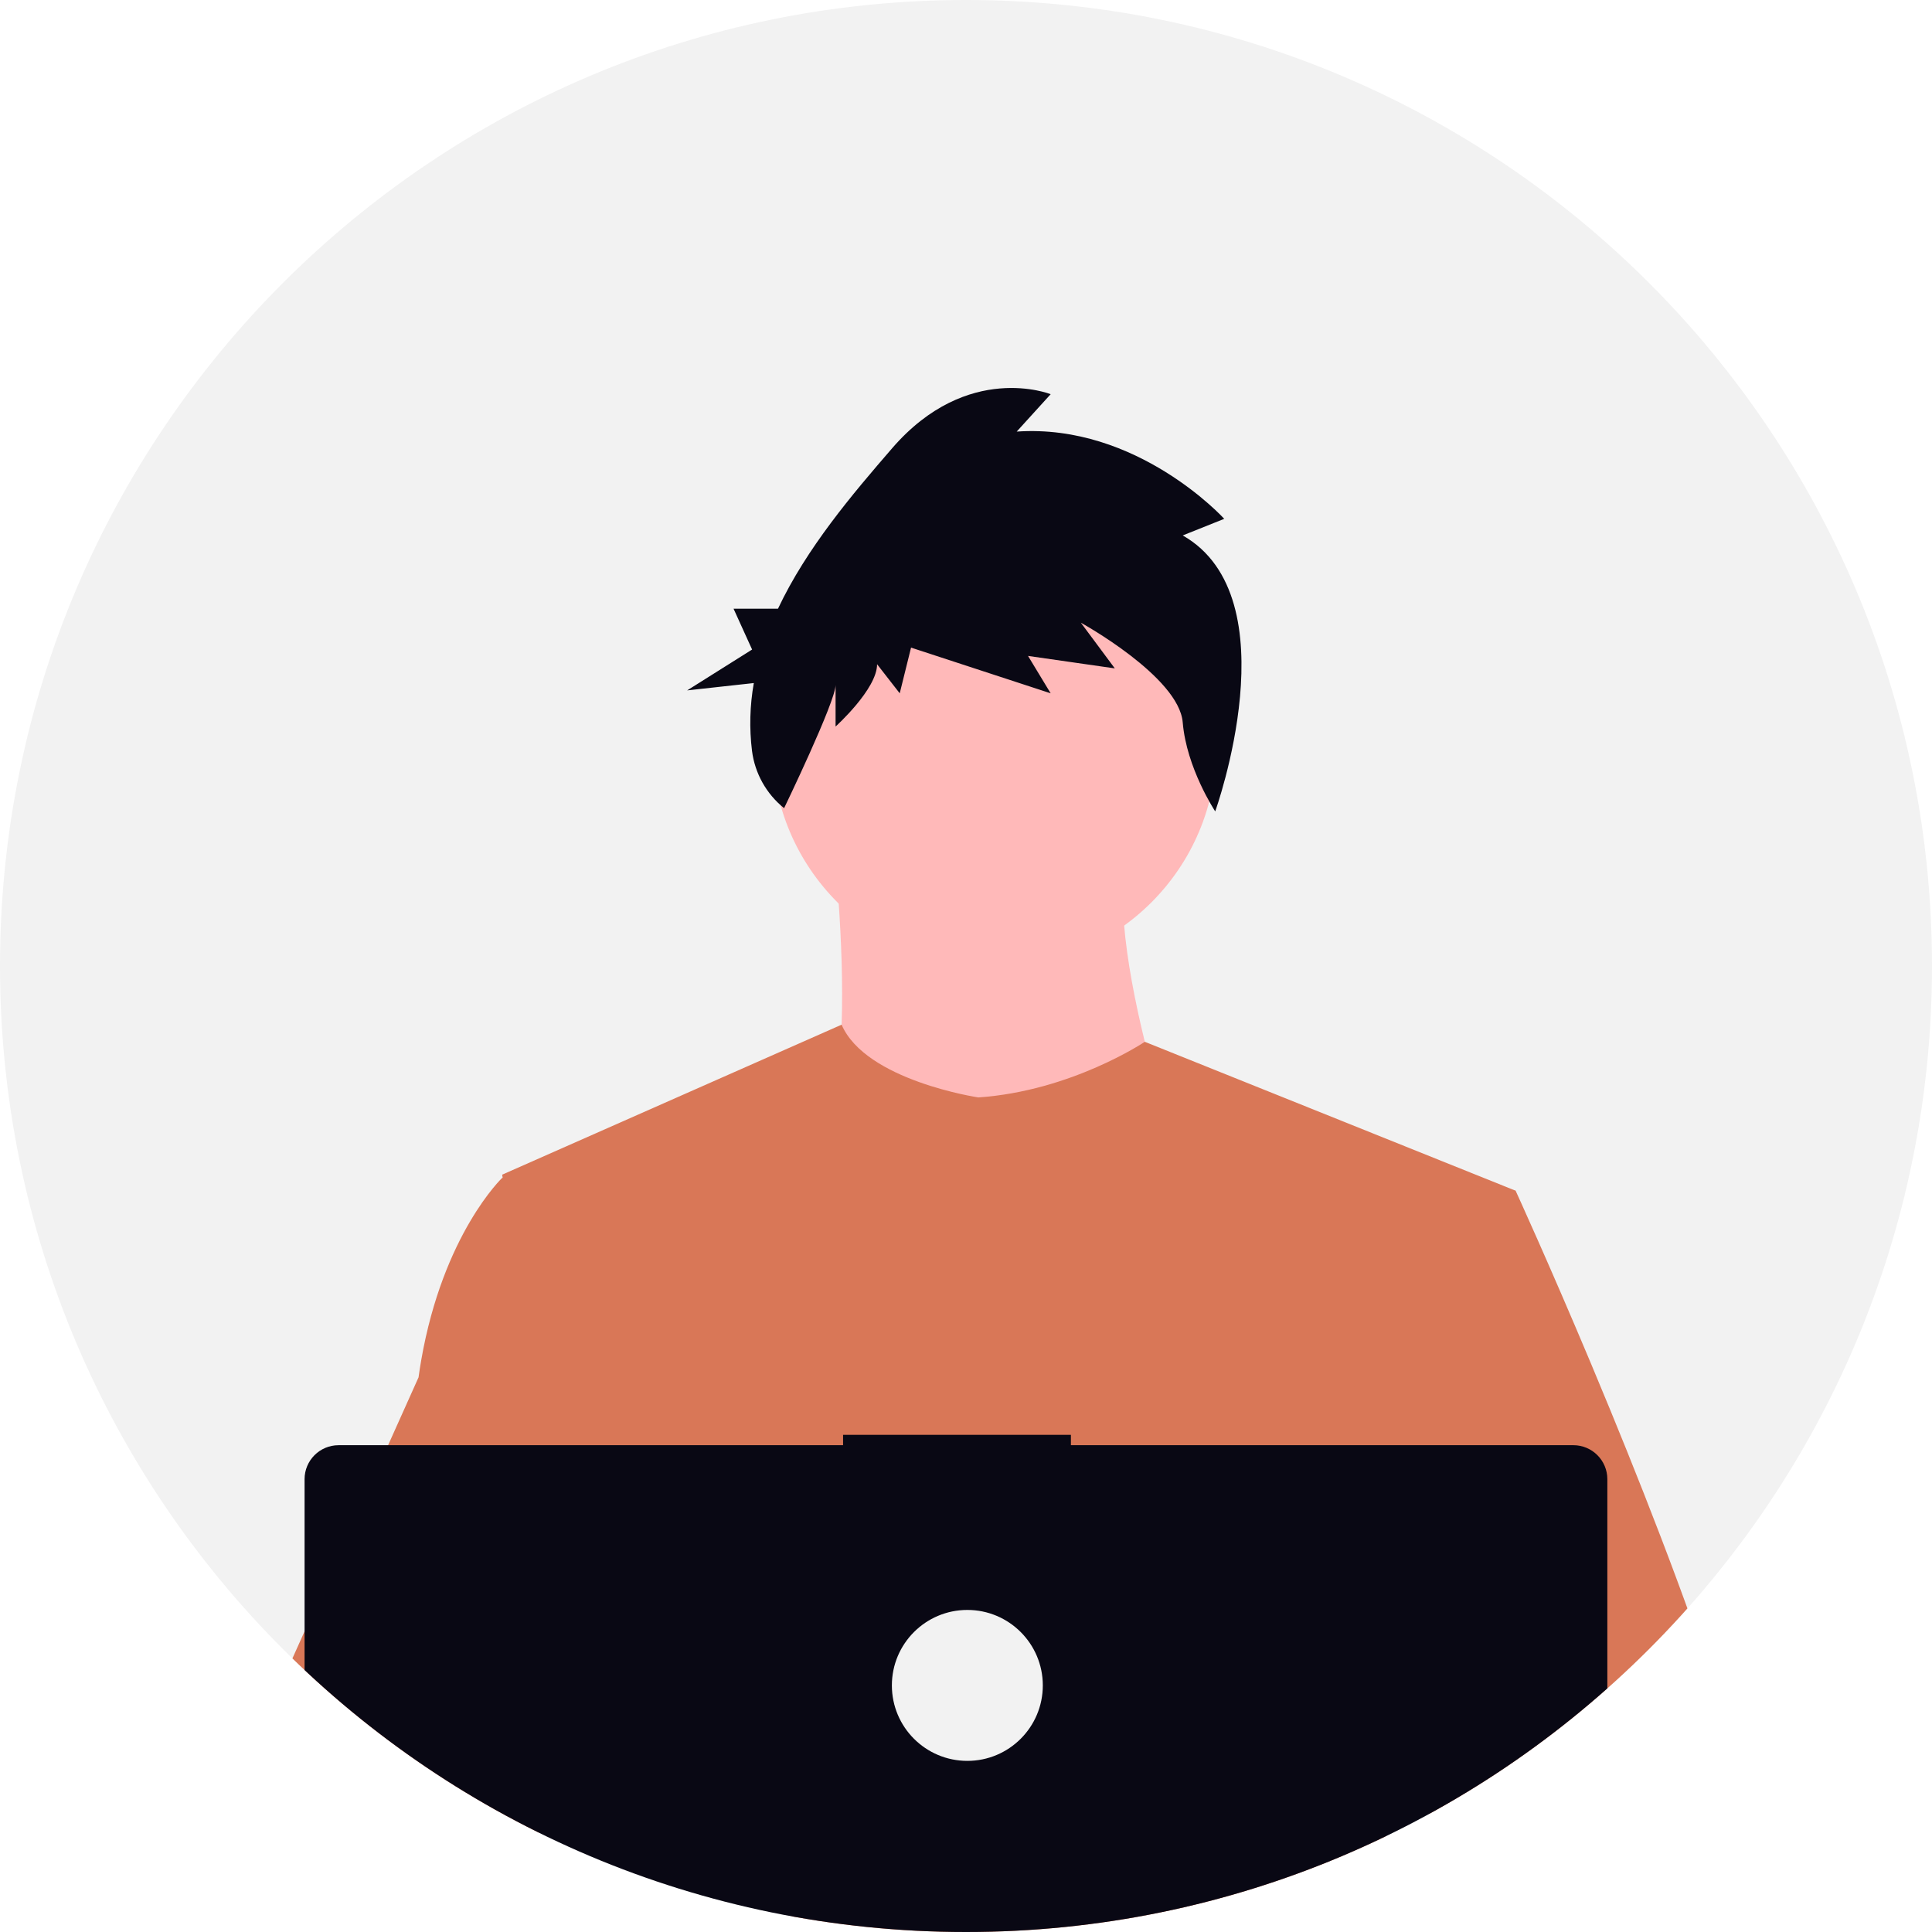
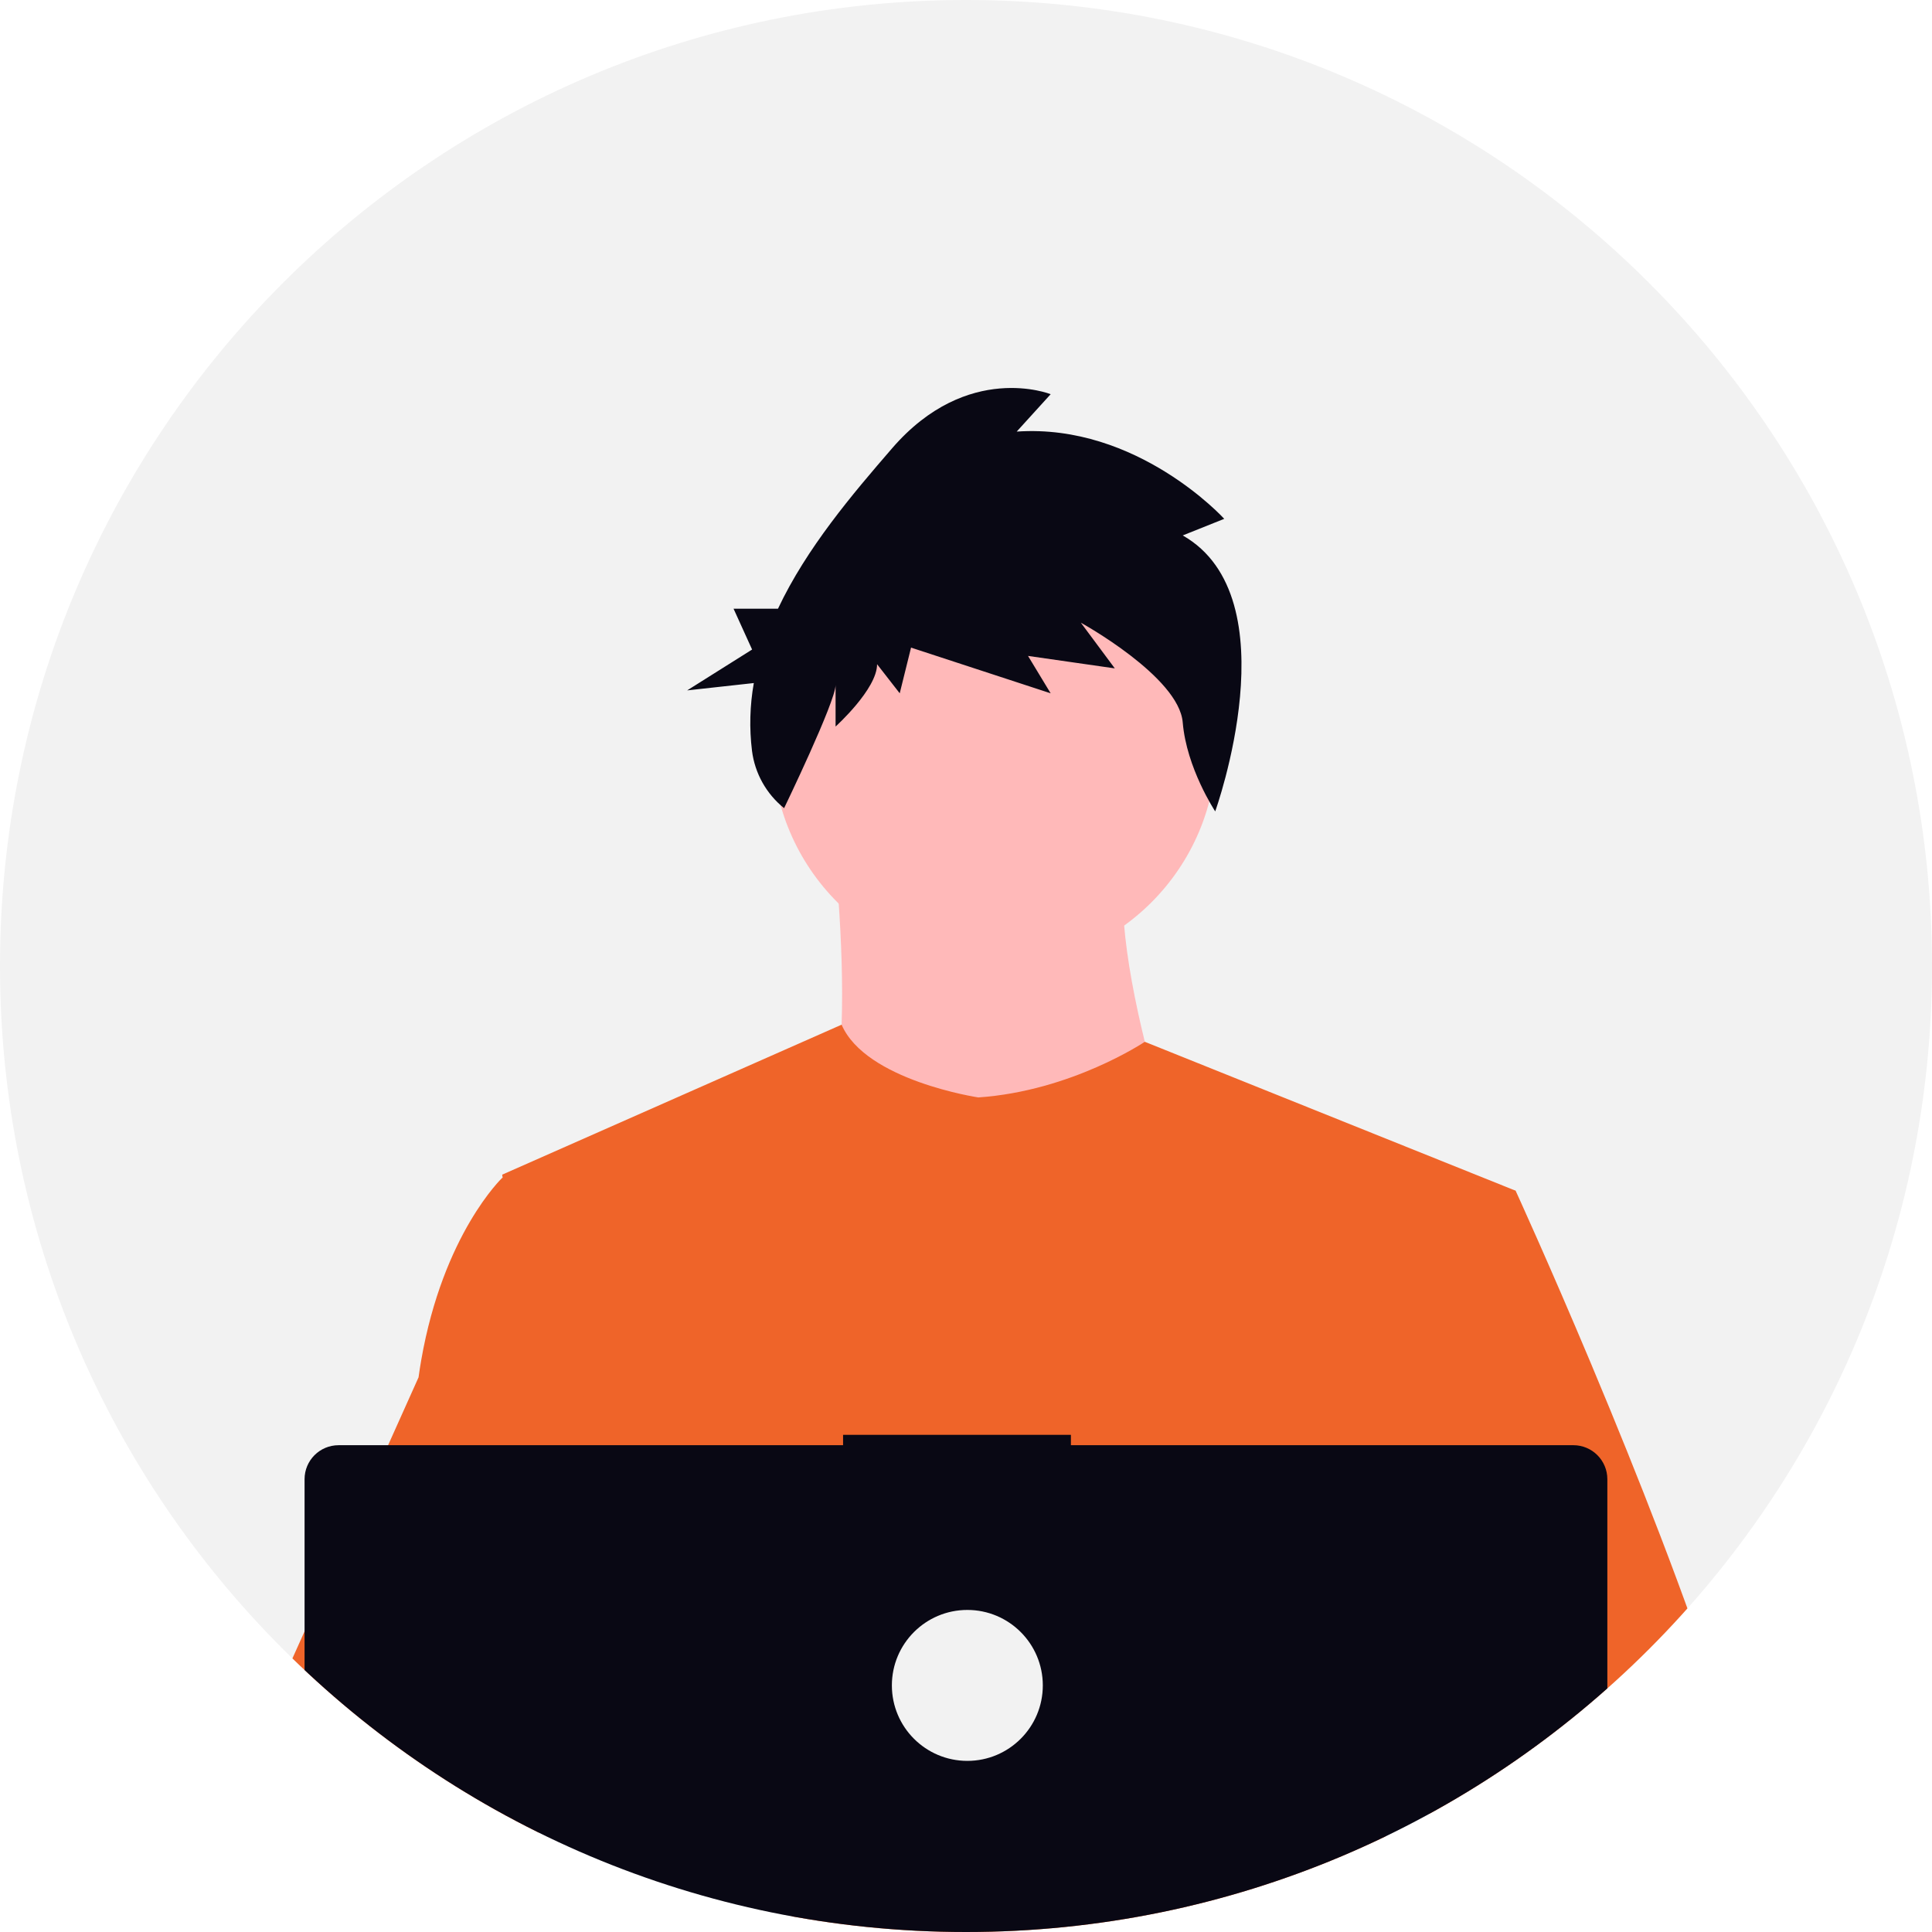
<svg xmlns="http://www.w3.org/2000/svg" width="640" height="640" viewBox="0 0 640 640" role="img" artist="Katerina Limpitsouni" source="https://undraw.co/">
  <defs>
    <clipPath id="a-76">
      <circle cx="320" cy="320" r="320" transform="translate(626 151)" fill="none" stroke="#707070" stroke-width="1" />
    </clipPath>
  </defs>
  <g transform="translate(-626 -151)">
    <circle cx="320" cy="320" r="320" transform="translate(626 151)" fill="#f2f2f2" />
    <g clip-path="url(#a-76)">
      <path d="M581.722,260.562S595.577,365,574.262,376.728s126.823,12.789,126.823,12.789-33.038-90.588-18.118-118.3Z" transform="translate(318.813 155.394)" fill="#ffb9b9" />
      <circle cx="73.536" cy="73.536" r="73.536" transform="translate(881.887 324.39)" fill="#ffb9b9" />
-       <path d="M809.257,390.045l-12.32,56.1-26.05,118.69-.78,6.5-8.99,75.25-5.98,49.99-4.01,33.58c-24.38,12.53-42.05,21.18-42.05,21.18s-1.52-7.62-3.97-17.37c-17.11,5.13-48.77,13.64-75.6,15.34,9.77,10.89-141.12-266.12-146.91-303.16-4.66-29.81-8.16-55-8.9-60.36-.1-.7-.15-1.06-.15-1.06l112.43-49.68c7.99,18.53,45.3,24.1,45.3,24.1,30.91-2.13,55.14-18.43,55.14-18.43Z" transform="translate(318.813 155.394)" fill="#d97757" />
+       <path d="M809.257,390.045l-12.32,56.1-26.05,118.69-.78,6.5-8.99,75.25-5.98,49.99-4.01,33.58c-24.38,12.53-42.05,21.18-42.05,21.18s-1.52-7.62-3.97-17.37c-17.11,5.13-48.77,13.64-75.6,15.34,9.77,10.89-141.12-266.12-146.91-303.16-4.66-29.81-8.16-55-8.9-60.36-.1-.7-.15-1.06-.15-1.06l112.43-49.68c7.99,18.53,45.3,24.1,45.3,24.1,30.91-2.13,55.14-18.43,55.14-18.43Z" transform="translate(318.813 155.394)" fill="#ef6429" />
      <path d="M720.129,154.235l13.749-5.5s-28.749-31.651-68.747-28.9l11.25-12.385s-27.5-11.009-52.5,17.89c-13.141,15.191-28.346,33.048-37.825,53.163H571.33l6.146,13.532-21.509,13.532,22.077-2.431a75.616,75.616,0,0,0-.6,22.445,29.041,29.041,0,0,0,10.634,19h0s17.052-35.3,17.052-40.8v13.761S618.88,205.157,618.88,196.9l7.5,9.633,3.75-15.137,46.248,15.137-7.5-12.385,28.749,4.128-11.25-15.137s32.5,17.89,33.749,33.027,10.762,29.481,10.762,29.481S756.378,174.877,720.129,154.235Z" transform="translate(297.666 174.133)" fill="#090814" />
-       <path d="M889.187,647.955c-7.49,8.12-26.05,20.35-48.55,33.59-8.37,4.92-17.28,9.99-26.37,15.03-21.69,12.03-44.4,23.95-63.14,33.58-24.38,12.53-42.05,21.18-42.05,21.18s-1.52-7.62-3.97-17.37c-3.28-13.05-8.22-29.92-13.37-37.39-.18-.26-.36-.5-.54-.74-1.5-1.97-3.01-3.12-4.5-3.12l74.42-46.13,32.16-19.94-23.17-55.31-29.06-69.38,17.54-55.81,17.63-56.1h33.04s10.94,23.88,24.93,57.18c2.09,4.98,4.25,10.17,6.45,15.53C869.417,532.755,905.3,630.5,889.187,647.955Z" transform="translate(318.813 155.394)" fill="#d97757" />
-       <path d="M556.677,695.915a47.792,47.792,0,0,0-8.1.66c-22.99,3.95-29.77,24.76-31.7,38.7a71.847,71.847,0,0,0-.7,12.86l-20.31-15.62-7.4-5.69c-17.81-6.21-33.68-17.24-47.44-30.25a238.478,238.478,0,0,1-31.95-37.89,334.144,334.144,0,0,1-24.72-42.4,31.184,31.184,0,0,1-.43-26.45l25.15-56.05,36.76-81.92q.4-2.925.89-5.72c7.29-41.8,26.82-60.36,26.82-60.36h14.92l9.98,60.36,12.4,74.99-8.69,28.34-20.08,65.45,19.19,20.84Z" transform="translate(318.813 155.394)" fill="#d97757" />
+       <path d="M889.187,647.955c-7.49,8.12-26.05,20.35-48.55,33.59-8.37,4.92-17.28,9.99-26.37,15.03-21.69,12.03-44.4,23.95-63.14,33.58-24.38,12.53-42.05,21.18-42.05,21.18s-1.52-7.62-3.97-17.37c-3.28-13.05-8.22-29.92-13.37-37.39-.18-.26-.36-.5-.54-.74-1.5-1.97-3.01-3.12-4.5-3.12l74.42-46.13,32.16-19.94-23.17-55.31-29.06-69.38,17.54-55.81,17.63-56.1h33.04s10.94,23.88,24.93,57.18c2.09,4.98,4.25,10.17,6.45,15.53C869.417,532.755,905.3,630.5,889.187,647.955Z" transform="translate(318.813 155.394)" fill="#ef6429" />
+       <path d="M556.677,695.915a47.792,47.792,0,0,0-8.1.66c-22.99,3.95-29.77,24.76-31.7,38.7a71.847,71.847,0,0,0-.7,12.86l-20.31-15.62-7.4-5.69c-17.81-6.21-33.68-17.24-47.44-30.25a238.478,238.478,0,0,1-31.95-37.89,334.144,334.144,0,0,1-24.72-42.4,31.184,31.184,0,0,1-.43-26.45l25.15-56.05,36.76-81.92q.4-2.925.89-5.72c7.29-41.8,26.82-60.36,26.82-60.36h14.92l9.98,60.36,12.4,74.99-8.69,28.34-20.08,65.45,19.19,20.84Z" transform="translate(318.813 155.394)" fill="#ef6429" />
      <path d="M828.381,510.145H661.938v-3.431H586.466v3.431H419.337A11.259,11.259,0,0,0,408.079,521.4V749.315a11.259,11.259,0,0,0,11.259,11.259H828.381a11.259,11.259,0,0,0,11.259-11.259V521.4a11.259,11.259,0,0,0-11.259-11.259Z" transform="translate(318.813 119.599)" fill="#090814" />
      <circle cx="25" cy="25" r="25" transform="translate(921.445 684.314)" fill="#f2f2f2" />
    </g>
  </g>
</svg>
